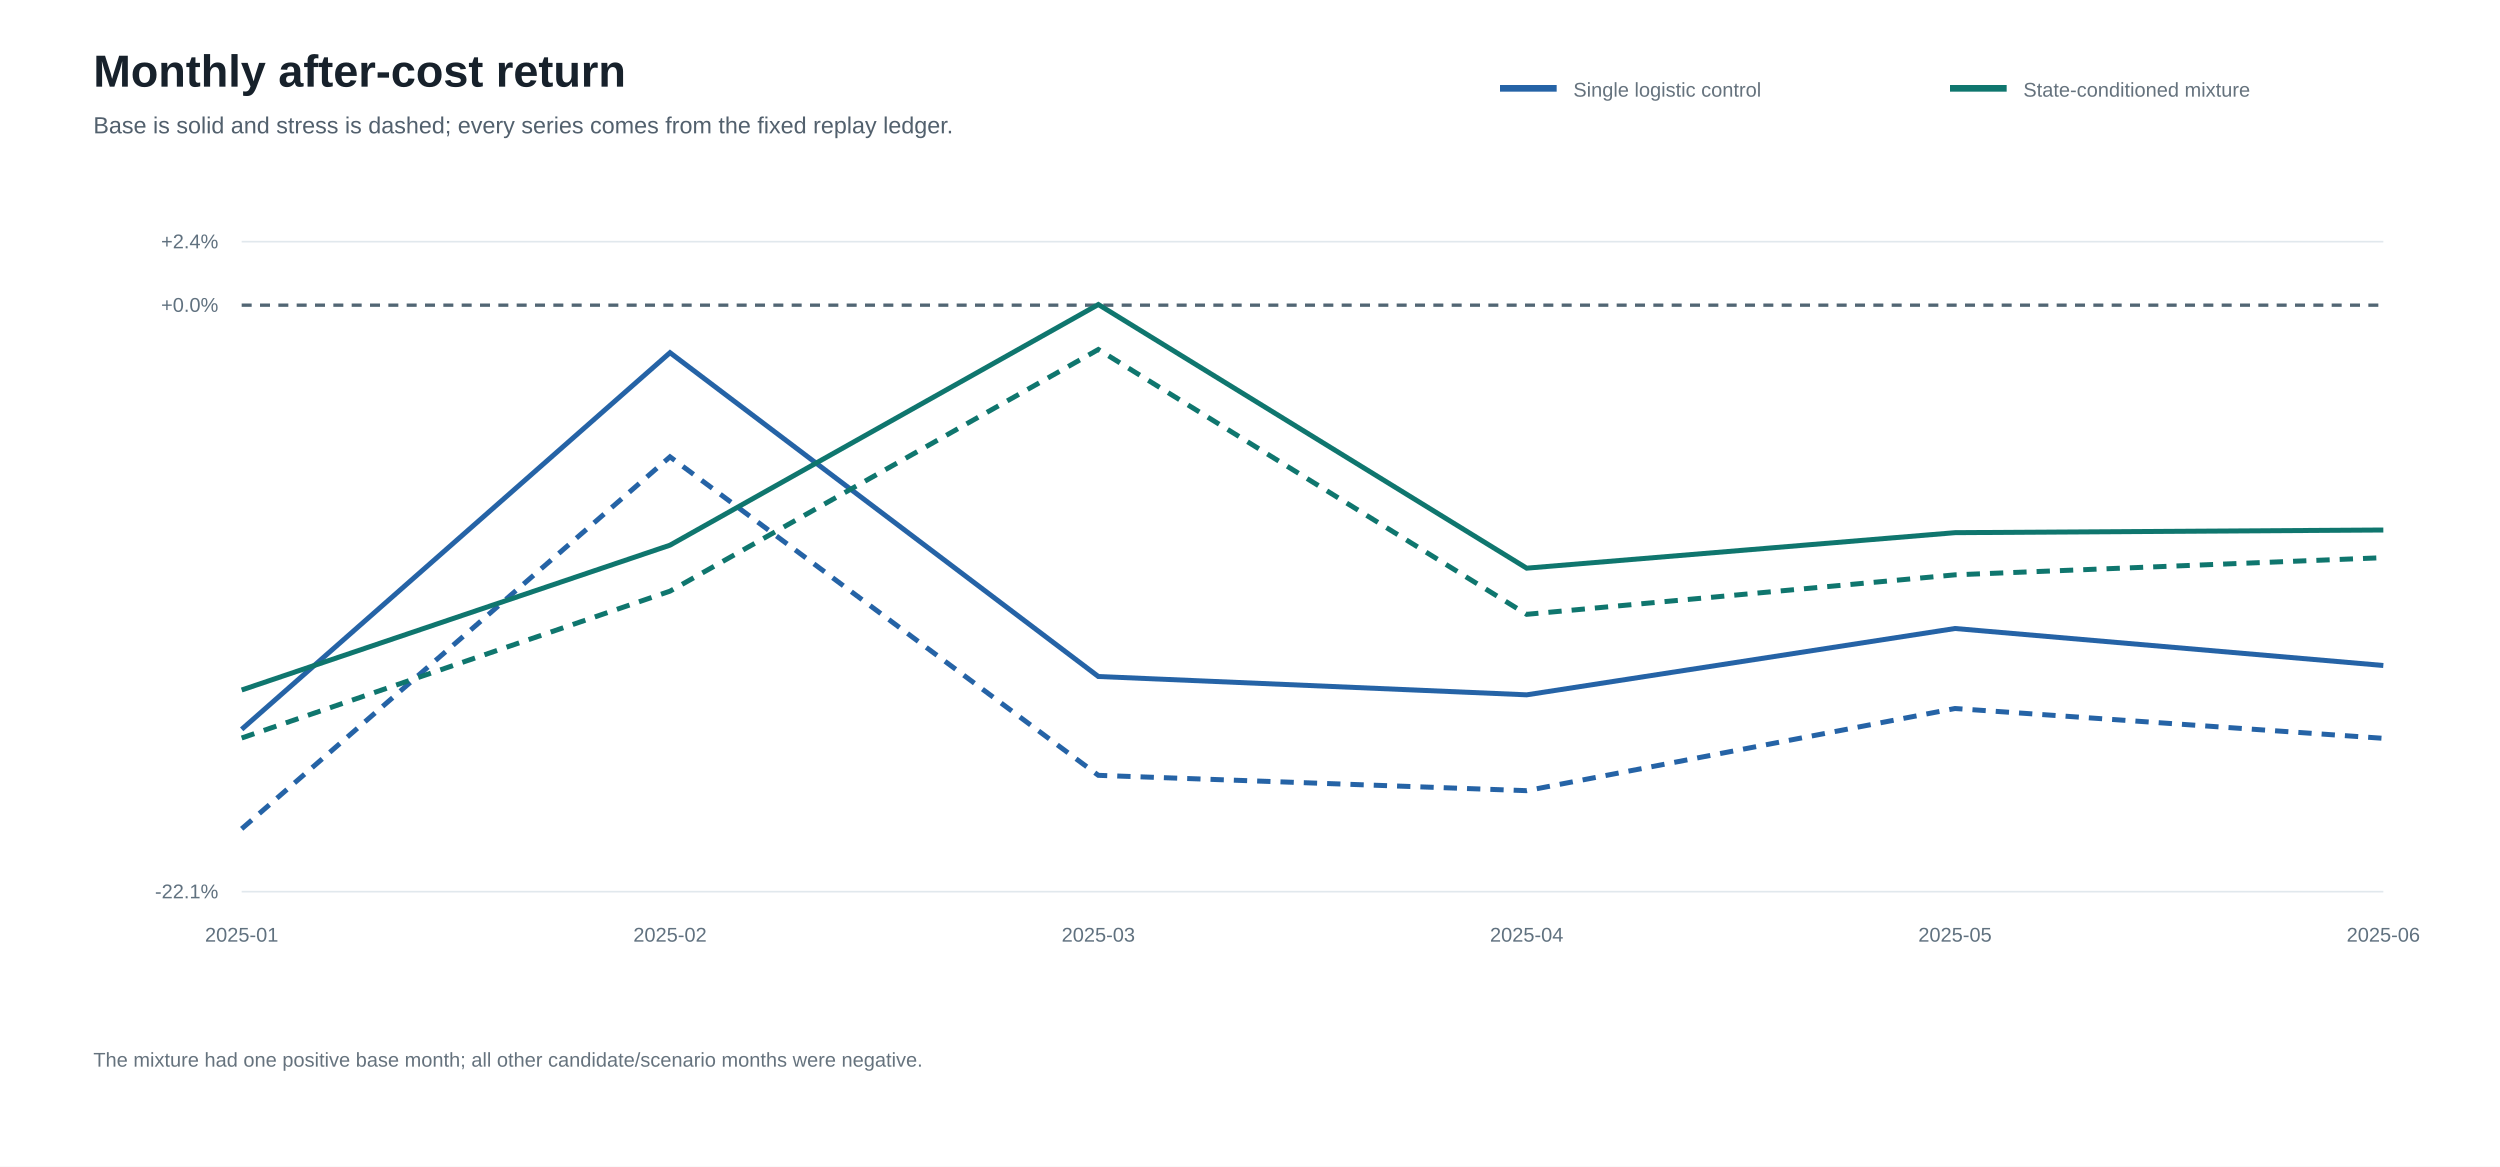
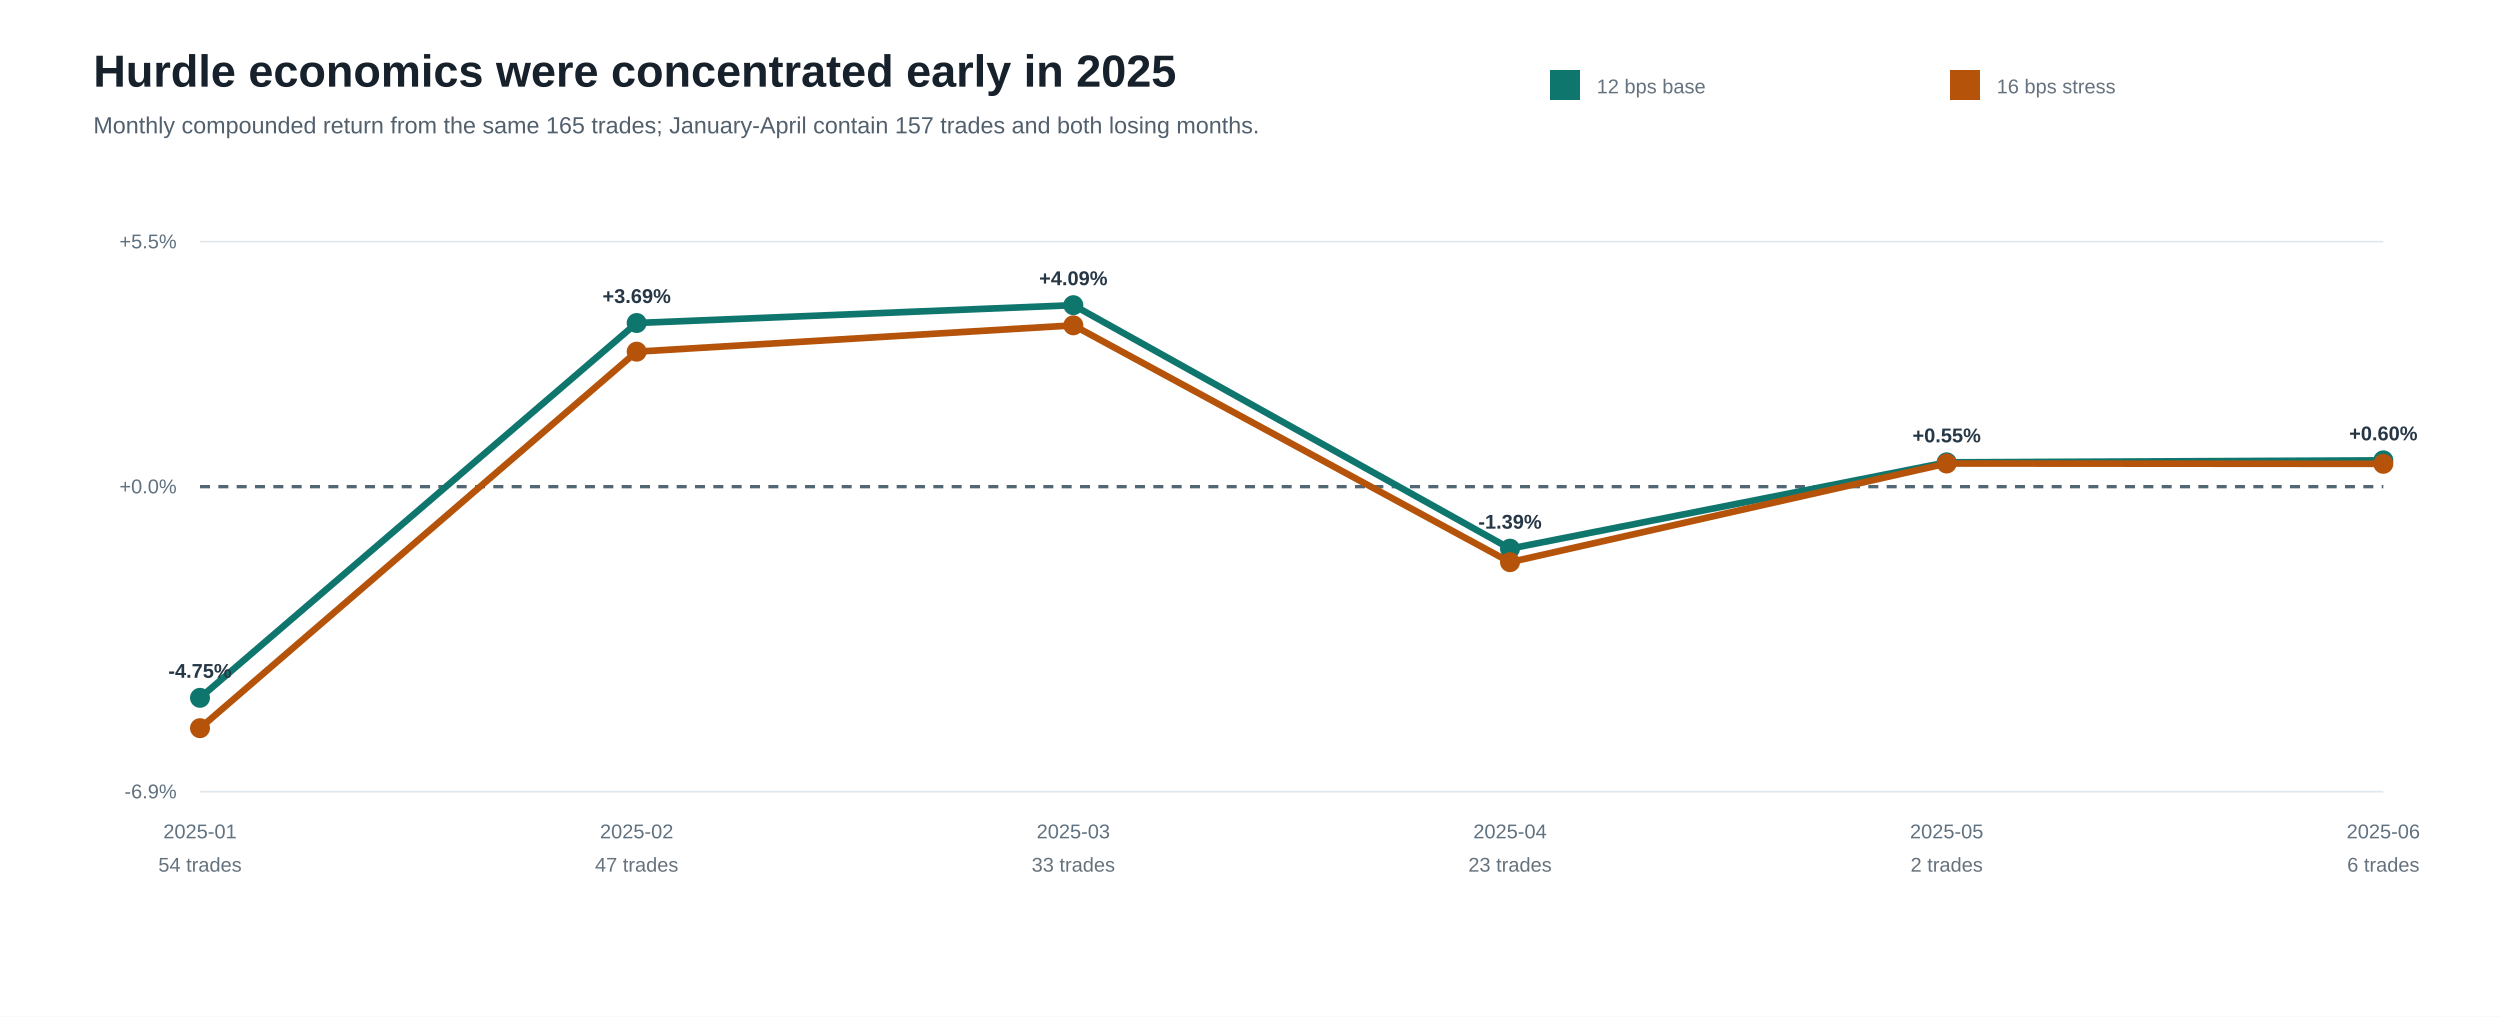
- <svg xmlns="http://www.w3.org/2000/svg" width="1500" height="700" viewBox="0 0 1500 700" role="img" aria-labelledby="title desc">
+ <svg xmlns="http://www.w3.org/2000/svg" width="1500" height="610" viewBox="0 0 1500 610" role="img" aria-labelledby="title desc">
  <rect width="100%" height="100%" fill="#ffffff" />
  <style>text{font-family:"Segoe UI",Arial,sans-serif;letter-spacing:0}.title{font-size:27px;font-weight:700;fill:#17212b}.subtitle{font-size:14px;fill:#52606d}.label{font-size:13px;fill:#263746}.axis{font-size:12px;fill:#60717f}.value{font-size:12px;font-weight:650;fill:#263746}.note{font-size:12px;fill:#65727d}.grid{stroke:#e1e8ed;stroke-width:1}.zero{stroke:#526674;stroke-width:2;stroke-dasharray:6 5}</style>
-   <text x="56" y="52" class="title">Monthly after-cost return</text>
-   <text x="56" y="80" class="subtitle">Base is solid and stress is dashed; every series comes from the fixed replay ledger.</text>
-   <line x1="900" y1="53" x2="934" y2="53" stroke="#2563a6" stroke-width="4" />
-   <text x="944" y="58" class="note">Single logistic control</text>
-   <line x1="1170" y1="53" x2="1204" y2="53" stroke="#0f766e" stroke-width="4" />
-   <text x="1214" y="58" class="note">State-conditioned mixture</text>
-   <line x1="145" y1="535.0" x2="1430" y2="535.0" class="grid" />
-   <text x="131" y="539.0" text-anchor="end" class="axis">-22.1%</text>
-   <line x1="145" y1="183.1" x2="1430" y2="183.1" class="zero" />
-   <text x="131" y="187.1" text-anchor="end" class="axis">+0.0%</text>
-   <line x1="145" y1="145.0" x2="1430" y2="145.0" class="grid" />
-   <text x="131" y="149.0" text-anchor="end" class="axis">+2.4%</text>
-   <polyline points="145.0,437.6 402.0,211.6 659.0,405.9 916.0,416.9 1173.0,377.1 1430.0,399.3" fill="none" stroke="#2563a6" stroke-width="3" />
-   <polyline points="145.0,497.3 402.0,274.1 659.0,465.2 916.0,474.4 1173.0,425.1 1430.0,443.0" fill="none" stroke="#2563a6" stroke-width="3" stroke-dasharray="8 6" />
-   <polyline points="145.0,414.0 402.0,327.1 659.0,182.7 916.0,340.9 1173.0,319.6 1430.0,318.0" fill="none" stroke="#0f766e" stroke-width="3" />
-   <polyline points="145.0,442.8 402.0,354.7 659.0,209.7 916.0,368.6 1173.0,344.9 1430.0,334.6" fill="none" stroke="#0f766e" stroke-width="3" stroke-dasharray="8 6" />
-   <text x="145.0" y="565" text-anchor="middle" class="axis">2025-01</text>
-   <text x="402.0" y="565" text-anchor="middle" class="axis">2025-02</text>
-   <text x="659.0" y="565" text-anchor="middle" class="axis">2025-03</text>
-   <text x="916.0" y="565" text-anchor="middle" class="axis">2025-04</text>
-   <text x="1173.0" y="565" text-anchor="middle" class="axis">2025-05</text>
-   <text x="1430.0" y="565" text-anchor="middle" class="axis">2025-06</text>
-   <text x="56" y="640" class="note">The mixture had one positive base month; all other candidate/scenario months were negative.</text>
+   <text x="56" y="52" class="title">Hurdle economics were concentrated early in 2025</text>
+   <text x="56" y="80" class="subtitle">Monthly compounded return from the same 165 trades; January-April contain 157 trades and both losing months.</text>
+   <rect x="930" y="42" width="18" height="18" fill="#0f766e" />
+   <text x="958" y="56" class="note">12 bps base</text>
+   <rect x="1170" y="42" width="18" height="18" fill="#b45309" />
+   <text x="1198" y="56" class="note">16 bps stress</text>
+   <line x1="120" y1="475.0" x2="1430" y2="475.0" class="grid" />
+   <text x="106" y="479.0" text-anchor="end" class="axis">-6.9%</text>
+   <line x1="120" y1="292.0" x2="1430" y2="292.0" class="zero" />
+   <text x="106" y="296.0" text-anchor="end" class="axis">+0.0%</text>
+   <line x1="120" y1="145.0" x2="1430" y2="145.0" class="grid" />
+   <text x="106" y="149.0" text-anchor="end" class="axis">+5.5%</text>
+   <polyline points="120.0,418.7 382.0,193.8 644.0,183.1 906.0,329.2 1168.0,277.4 1430.0,276.2" fill="none" stroke="#0f766e" stroke-width="4" />
+   <circle cx="120.0" cy="418.7" r="6" fill="#0f766e" />
+   <text x="120.0" y="406.7" text-anchor="middle" class="value">-4.75%</text>
+   <circle cx="382.0" cy="193.8" r="6" fill="#0f766e" />
+   <text x="382.0" y="181.8" text-anchor="middle" class="value">+3.69%</text>
+   <circle cx="644.0" cy="183.1" r="6" fill="#0f766e" />
+   <text x="644.0" y="171.1" text-anchor="middle" class="value">+4.09%</text>
+   <circle cx="906.0" cy="329.2" r="6" fill="#0f766e" />
+   <text x="906.0" y="317.2" text-anchor="middle" class="value">-1.39%</text>
+   <circle cx="1168.0" cy="277.4" r="6" fill="#0f766e" />
+   <text x="1168.0" y="265.4" text-anchor="middle" class="value">+0.55%</text>
+   <circle cx="1430.0" cy="276.2" r="6" fill="#0f766e" />
+   <text x="1430.0" y="264.2" text-anchor="middle" class="value">+0.60%</text>
+   <polyline points="120.0,436.9 382.0,211.0 644.0,195.2 906.0,337.3 1168.0,278.1 1430.0,278.3" fill="none" stroke="#b45309" stroke-width="4" />
+   <circle cx="120.0" cy="436.9" r="6" fill="#b45309" />
+   <circle cx="382.0" cy="211.0" r="6" fill="#b45309" />
+   <circle cx="644.0" cy="195.2" r="6" fill="#b45309" />
+   <circle cx="906.0" cy="337.3" r="6" fill="#b45309" />
+   <circle cx="1168.0" cy="278.1" r="6" fill="#b45309" />
+   <circle cx="1430.0" cy="278.3" r="6" fill="#b45309" />
+   <text x="120.0" y="503" text-anchor="middle" class="axis">2025-01</text>
+   <text x="120.0" y="523" text-anchor="middle" class="note">54 trades</text>
+   <text x="382.0" y="503" text-anchor="middle" class="axis">2025-02</text>
+   <text x="382.0" y="523" text-anchor="middle" class="note">47 trades</text>
+   <text x="644.0" y="503" text-anchor="middle" class="axis">2025-03</text>
+   <text x="644.0" y="523" text-anchor="middle" class="note">33 trades</text>
+   <text x="906.0" y="503" text-anchor="middle" class="axis">2025-04</text>
+   <text x="906.0" y="523" text-anchor="middle" class="note">23 trades</text>
+   <text x="1168.0" y="503" text-anchor="middle" class="axis">2025-05</text>
+   <text x="1168.0" y="523" text-anchor="middle" class="note">2 trades</text>
+   <text x="1430.0" y="503" text-anchor="middle" class="axis">2025-06</text>
+   <text x="1430.0" y="523" text-anchor="middle" class="note">6 trades</text>
</svg>
